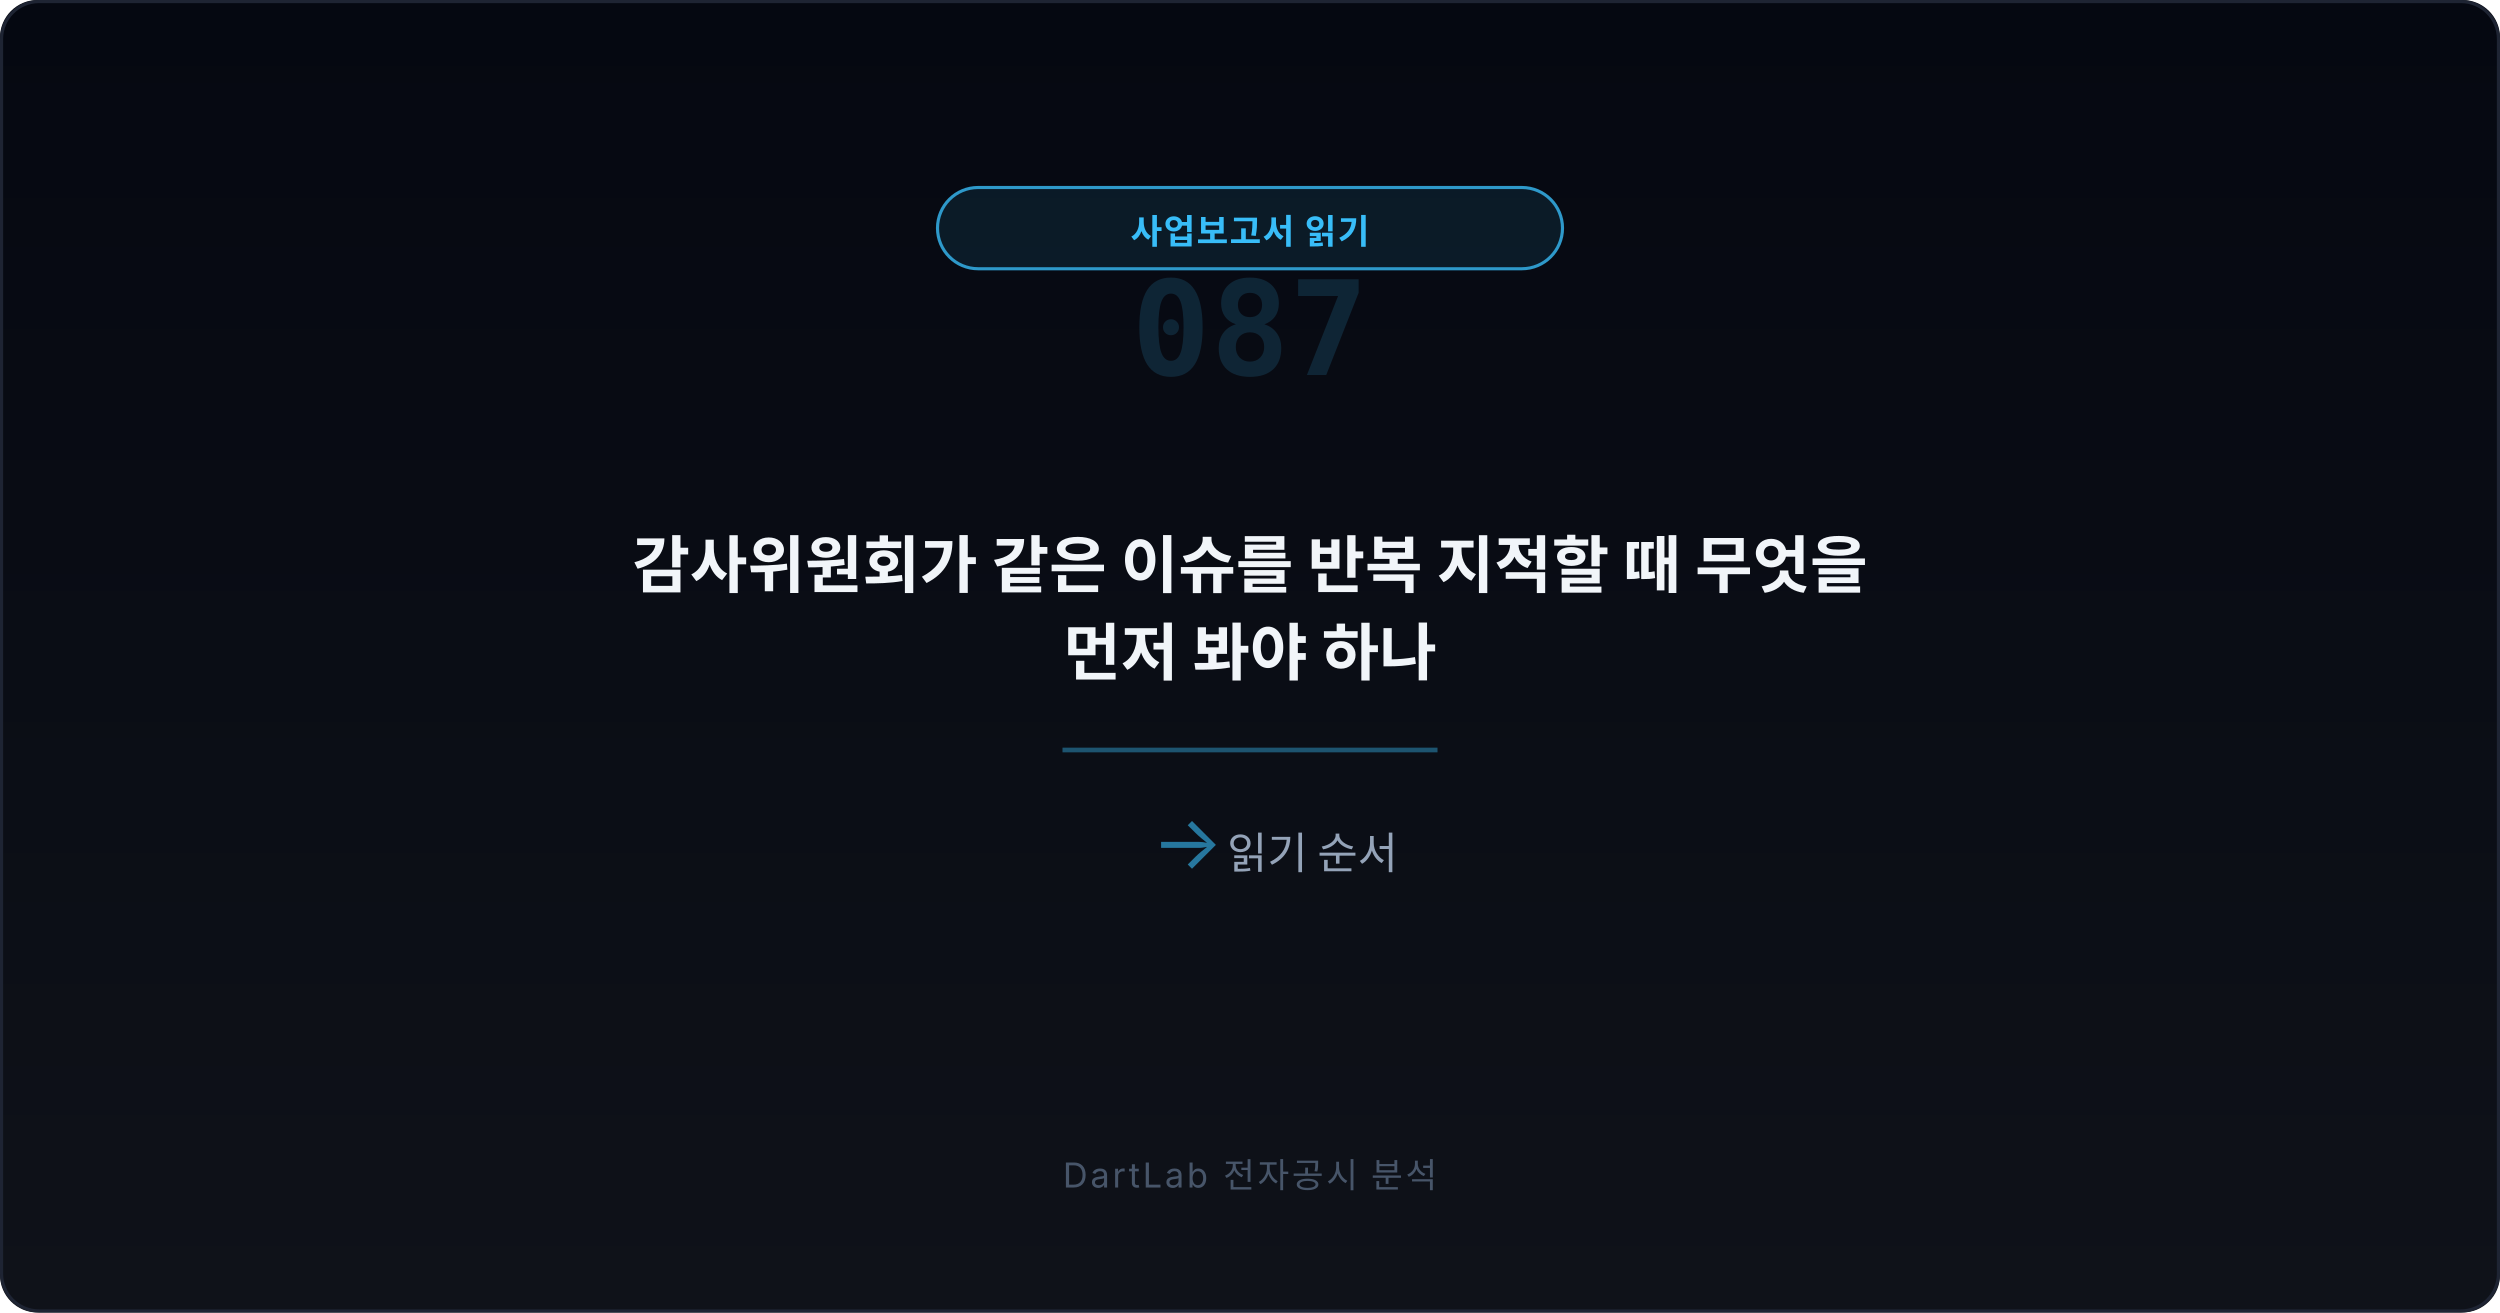
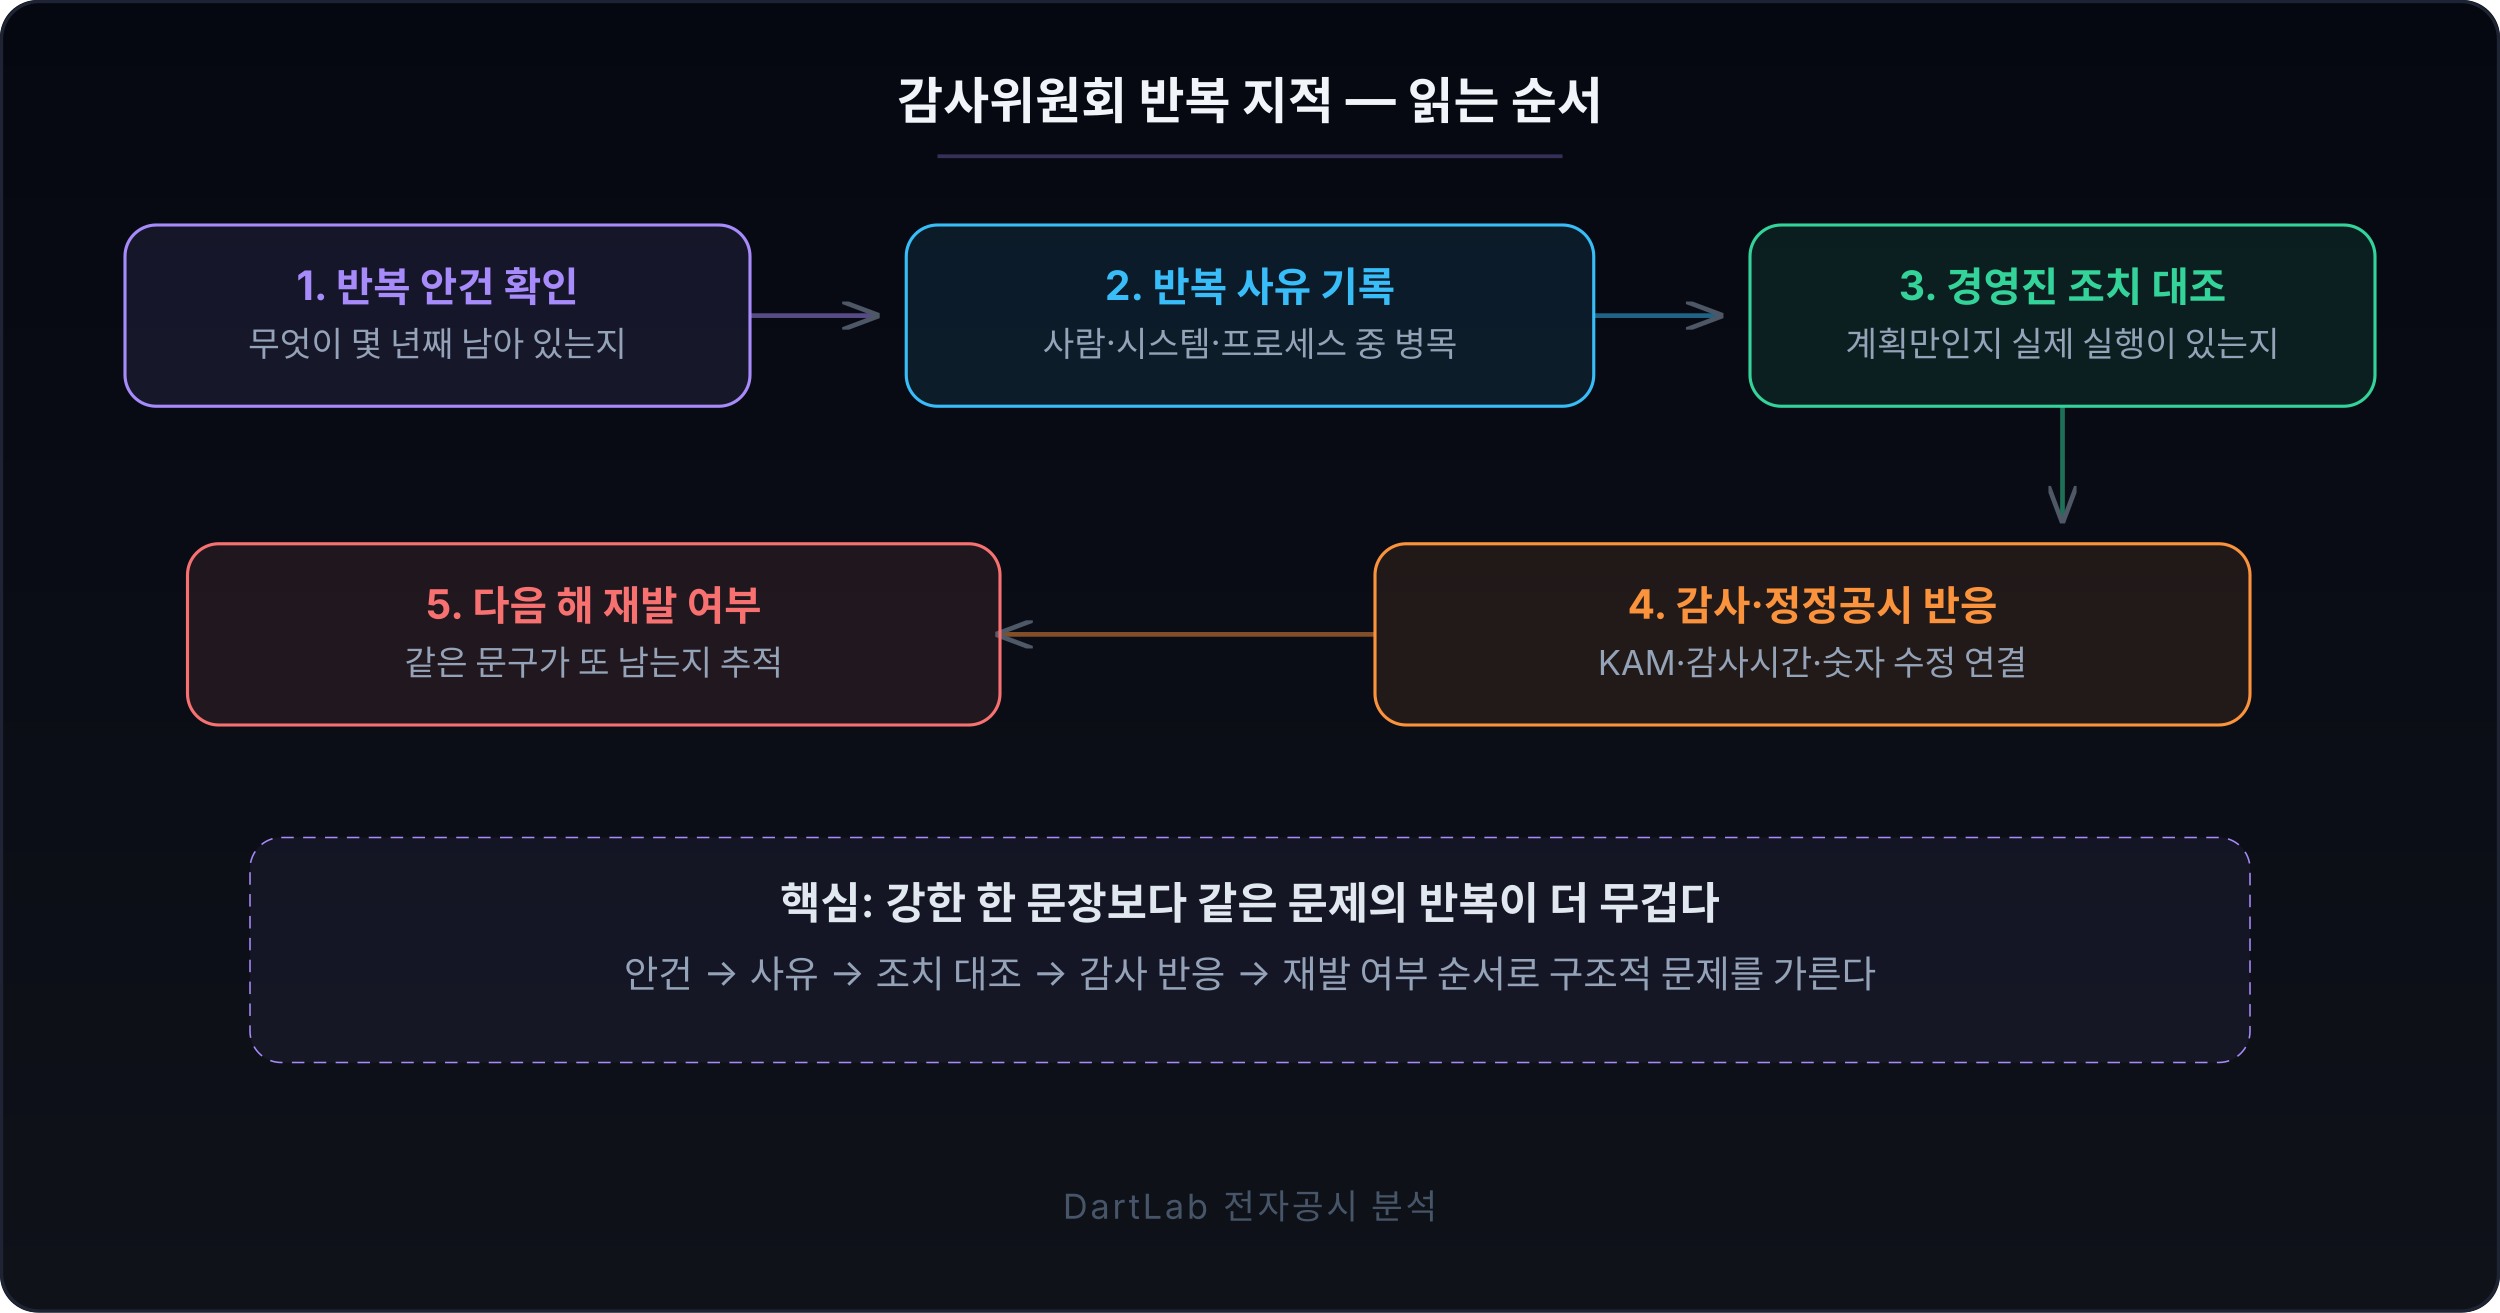
<svg xmlns="http://www.w3.org/2000/svg" viewBox="0 0 800 420" fill="none">
  <defs>
    <linearGradient id="bg" x1="0" y1="0" x2="0" y2="1">
      <stop offset="0%" stop-color="#050811" />
      <stop offset="100%" stop-color="#0f1219" />
    </linearGradient>
+     <marker id="arrow" markerWidth="8" markerHeight="6" refX="7" refY="3" orient="auto">
+       <path d="M0,0 L8,3 L0,6" fill="none" stroke="#94a3b8" stroke-width="1" />
+     </marker>
  </defs>
  <rect width="800" height="420" rx="12" fill="url(#bg)" />
  <rect x="0.5" y="0.5" width="799" height="419" rx="12" stroke="#1e2433" stroke-width="1" fill="none" />
-   <rect x="300" y="60" width="200" height="26" rx="13" fill="rgba(56,189,248,0.12)" stroke="#38bdf8" stroke-width="1" opacity="0.8" />
-   <text x="400" y="78" text-anchor="middle" font-family="Inter, system-ui, sans-serif" font-size="11" font-weight="600" fill="#38bdf8" letter-spacing="0.04em">사업보고서 읽기</text>
-   <text x="400" y="120" text-anchor="middle" font-family="JetBrains Mono, monospace" font-size="42" font-weight="800" fill="#38bdf8" opacity="0.15">087</text>
-   <text x="400" y="188" text-anchor="middle" font-family="Pretendard, Inter, sans-serif" font-size="20" font-weight="700" fill="#f1f5f9">감사위원회가 같은 이슈를 반복 지적할 때 무엇을</text>
-   <text x="400" y="216" text-anchor="middle" font-family="Pretendard, Inter, sans-serif" font-size="20" font-weight="700" fill="#f1f5f9">먼저 봐야 하나</text>
-   <line x1="340" y1="240" x2="460" y2="240" stroke="#38bdf8" stroke-width="1.5" opacity="0.4" />
-   <text x="380" y="278" text-anchor="middle" font-family="Inter, system-ui, sans-serif" font-size="24" fill="#38bdf8" opacity="0.6">→</text>
-   <text x="420" y="278" text-anchor="middle" font-family="Pretendard, Inter, sans-serif" font-size="14" fill="#94a3b8">읽기 순서</text>
-   <text x="400" y="380" text-anchor="middle" font-family="Inter, system-ui, sans-serif" font-size="11" fill="#475569" letter-spacing="0.08em">DartLab 전자공시 분석</text>
+   <text x="400" y="38" text-anchor="middle" font-family="Pretendard, Inter, sans-serif" font-size="16" font-weight="700" fill="#f1f5f9">감사위원회 반복 지적 — 읽는 순서</text>
+   <line x1="300" y1="50" x2="500" y2="50" stroke="#a78bfa" stroke-width="1.2" opacity="0.3" />
+   <rect x="40" y="72" width="200" height="58" rx="10" fill="rgba(167,139,250,0.10)" stroke="#a78bfa" stroke-width="1" />
+   <text x="140" y="96" text-anchor="middle" font-family="Pretendard, Inter, sans-serif" font-size="13" font-weight="700" fill="#a78bfa">1. 반복 안건 확인</text>
+   <text x="140" y="114" text-anchor="middle" font-family="Inter, system-ui, sans-serif" font-size="11" fill="#94a3b8">무엇이 몇 년째 남아 있는지</text>
+   <path d="M240 101 L280 101" stroke="#a78bfa" stroke-width="1.5" opacity="0.5" marker-end="url(#arrow)" />
+   <rect x="290" y="72" width="220" height="58" rx="10" fill="rgba(56,189,248,0.10)" stroke="#38bdf8" stroke-width="1" />
+   <text x="400" y="96" text-anchor="middle" font-family="Pretendard, Inter, sans-serif" font-size="13" font-weight="700" fill="#38bdf8">2. 반복 사유 기록</text>
+   <text x="400" y="114" text-anchor="middle" font-family="Inter, system-ui, sans-serif" font-size="11" fill="#94a3b8">사람·시스템·프로세스 중 병목</text>
+   <path d="M510 101 L550 101" stroke="#38bdf8" stroke-width="1.5" opacity="0.5" marker-end="url(#arrow)" />
+   <rect x="560" y="72" width="200" height="58" rx="10" fill="rgba(52,211,153,0.10)" stroke="#34d399" stroke-width="1" />
+   <text x="660" y="96" text-anchor="middle" font-family="Pretendard, Inter, sans-serif" font-size="13" font-weight="700" fill="#34d399">3. 경영진 조치 대조</text>
+   <text x="660" y="114" text-anchor="middle" font-family="Inter, system-ui, sans-serif" font-size="11" fill="#94a3b8">계획만인지 실제 실행이 있는지</text>
+   <path d="M660 130 L660 166" stroke="#34d399" stroke-width="1.5" opacity="0.5" marker-end="url(#arrow)" />
+   <rect x="440" y="174" width="280" height="58" rx="10" fill="rgba(251,146,60,0.10)" stroke="#fb923c" stroke-width="1" />
+   <text x="580" y="198" text-anchor="middle" font-family="Pretendard, Inter, sans-serif" font-size="13" font-weight="700" fill="#fb923c">4. 감사·정정공시 반응</text>
+   <text x="580" y="216" text-anchor="middle" font-family="Inter, system-ui, sans-serif" font-size="11" fill="#94a3b8">KAM·감사시간·숫자 수정 연결</text>
+   <path d="M440 203 L320 203" stroke="#fb923c" stroke-width="1.5" opacity="0.5" marker-end="url(#arrow)" />
+   <rect x="60" y="174" width="260" height="58" rx="10" fill="rgba(248,113,113,0.10)" stroke="#f87171" stroke-width="1" />
+   <text x="190" y="198" text-anchor="middle" font-family="Pretendard, Inter, sans-serif" font-size="13" font-weight="700" fill="#f87171">5. 다음 해 재발 여부</text>
+   <text x="190" y="216" text-anchor="middle" font-family="Inter, system-ui, sans-serif" font-size="11" fill="#94a3b8">같은 문구가 또 남는지 추적</text>
+   <rect x="80" y="268" width="640" height="72" rx="10" fill="rgba(167,139,250,0.06)" stroke="#a78bfa" stroke-width="0.5" stroke-dasharray="4 3" />
+   <text x="400" y="294" text-anchor="middle" font-family="Pretendard, Inter, sans-serif" font-size="14" font-weight="600" fill="#e2e8f0">핵심: 강한 한 문장보다 같은 문제의 반복이 더 무겁다</text>
+   <text x="400" y="316" text-anchor="middle" font-family="Inter, system-ui, sans-serif" font-size="12" fill="#94a3b8">안건 → 사유 → 조치 대조 → 감사 반응 → 재발 여부 순서로 구조적 문제를 가른다</text>
+   <text x="400" y="390" text-anchor="middle" font-family="Inter, system-ui, sans-serif" font-size="11" fill="#475569" letter-spacing="0.08em">DartLab 전자공시 분석</text>
</svg>
